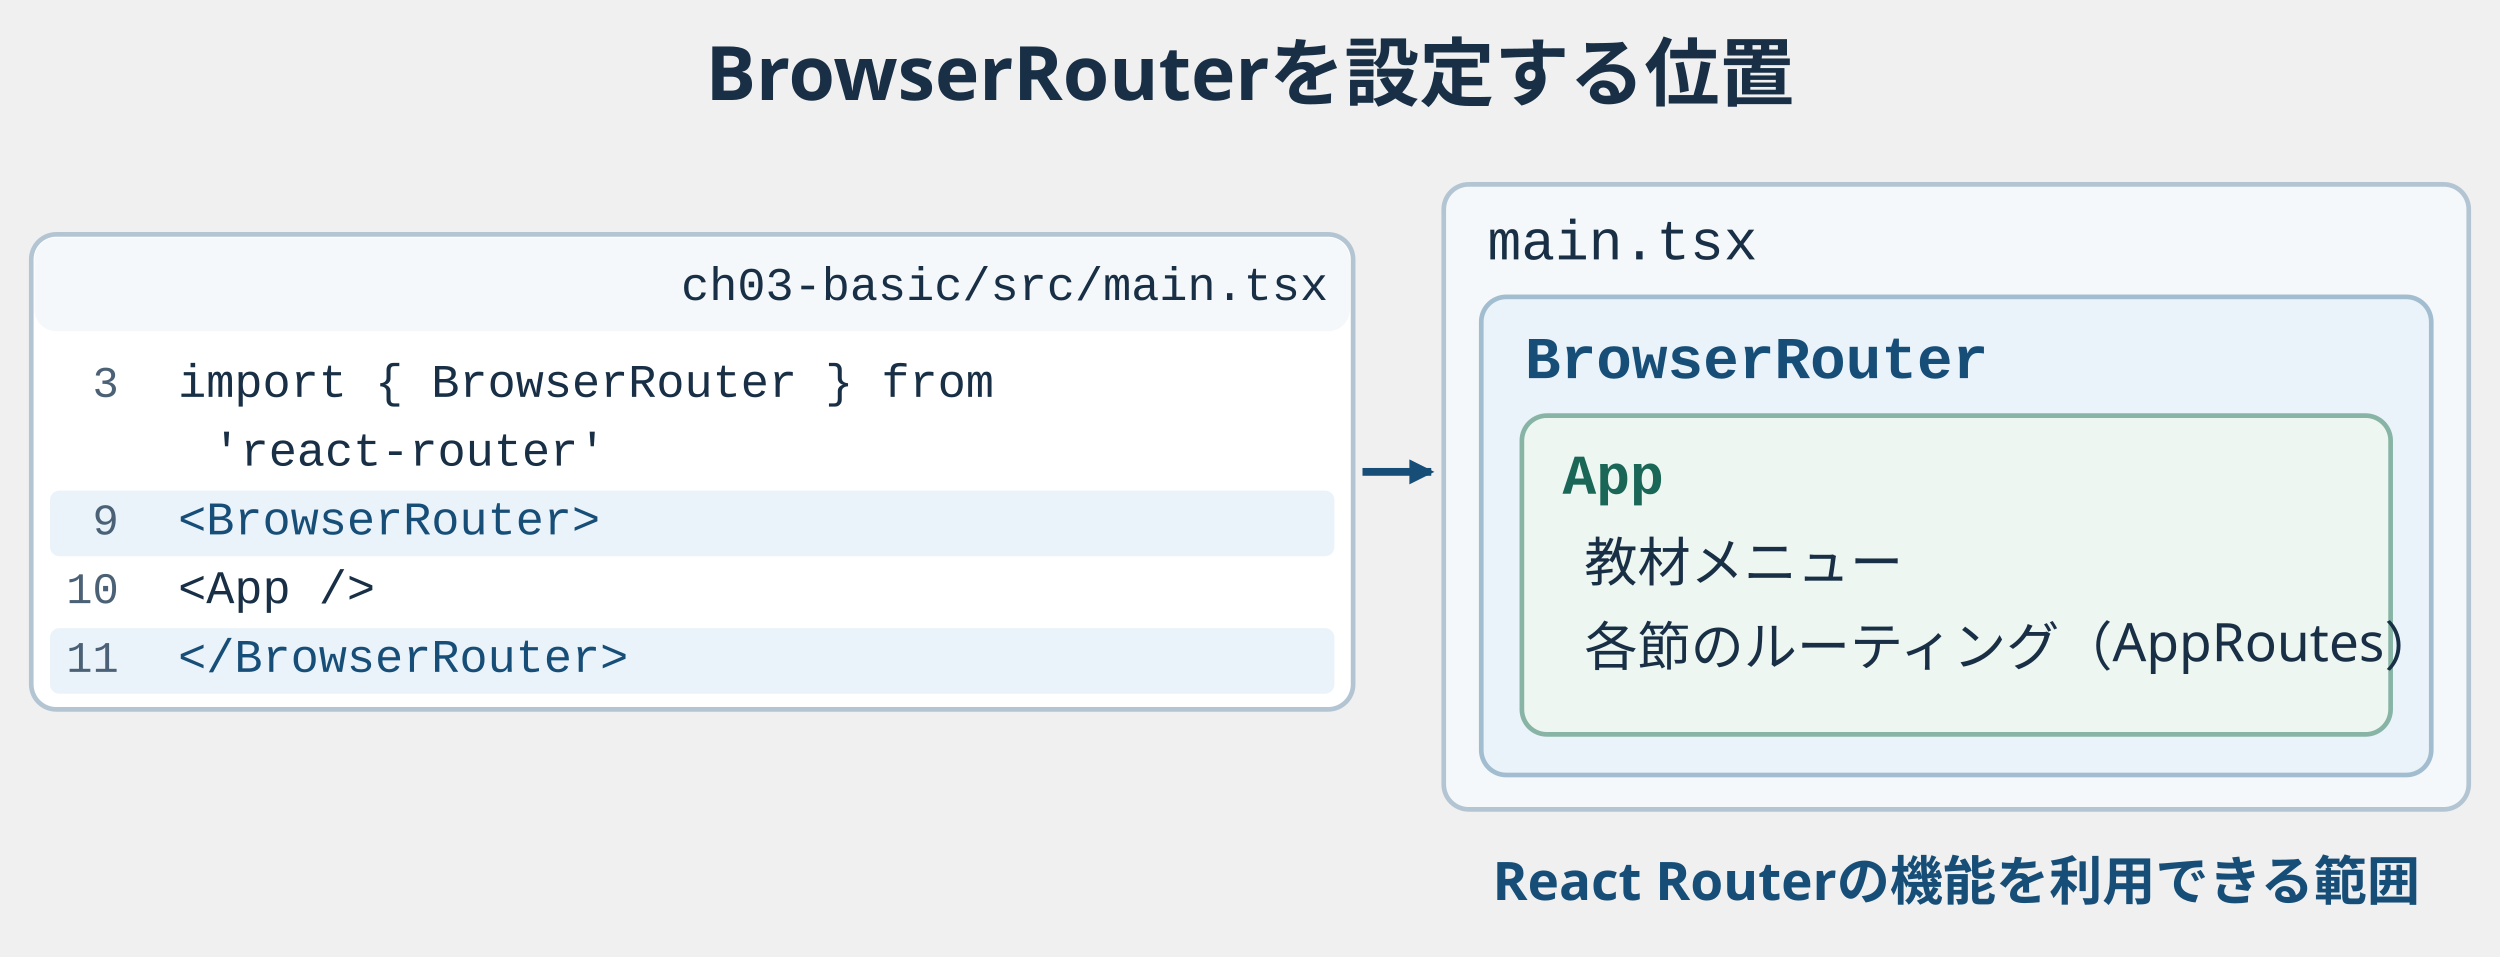
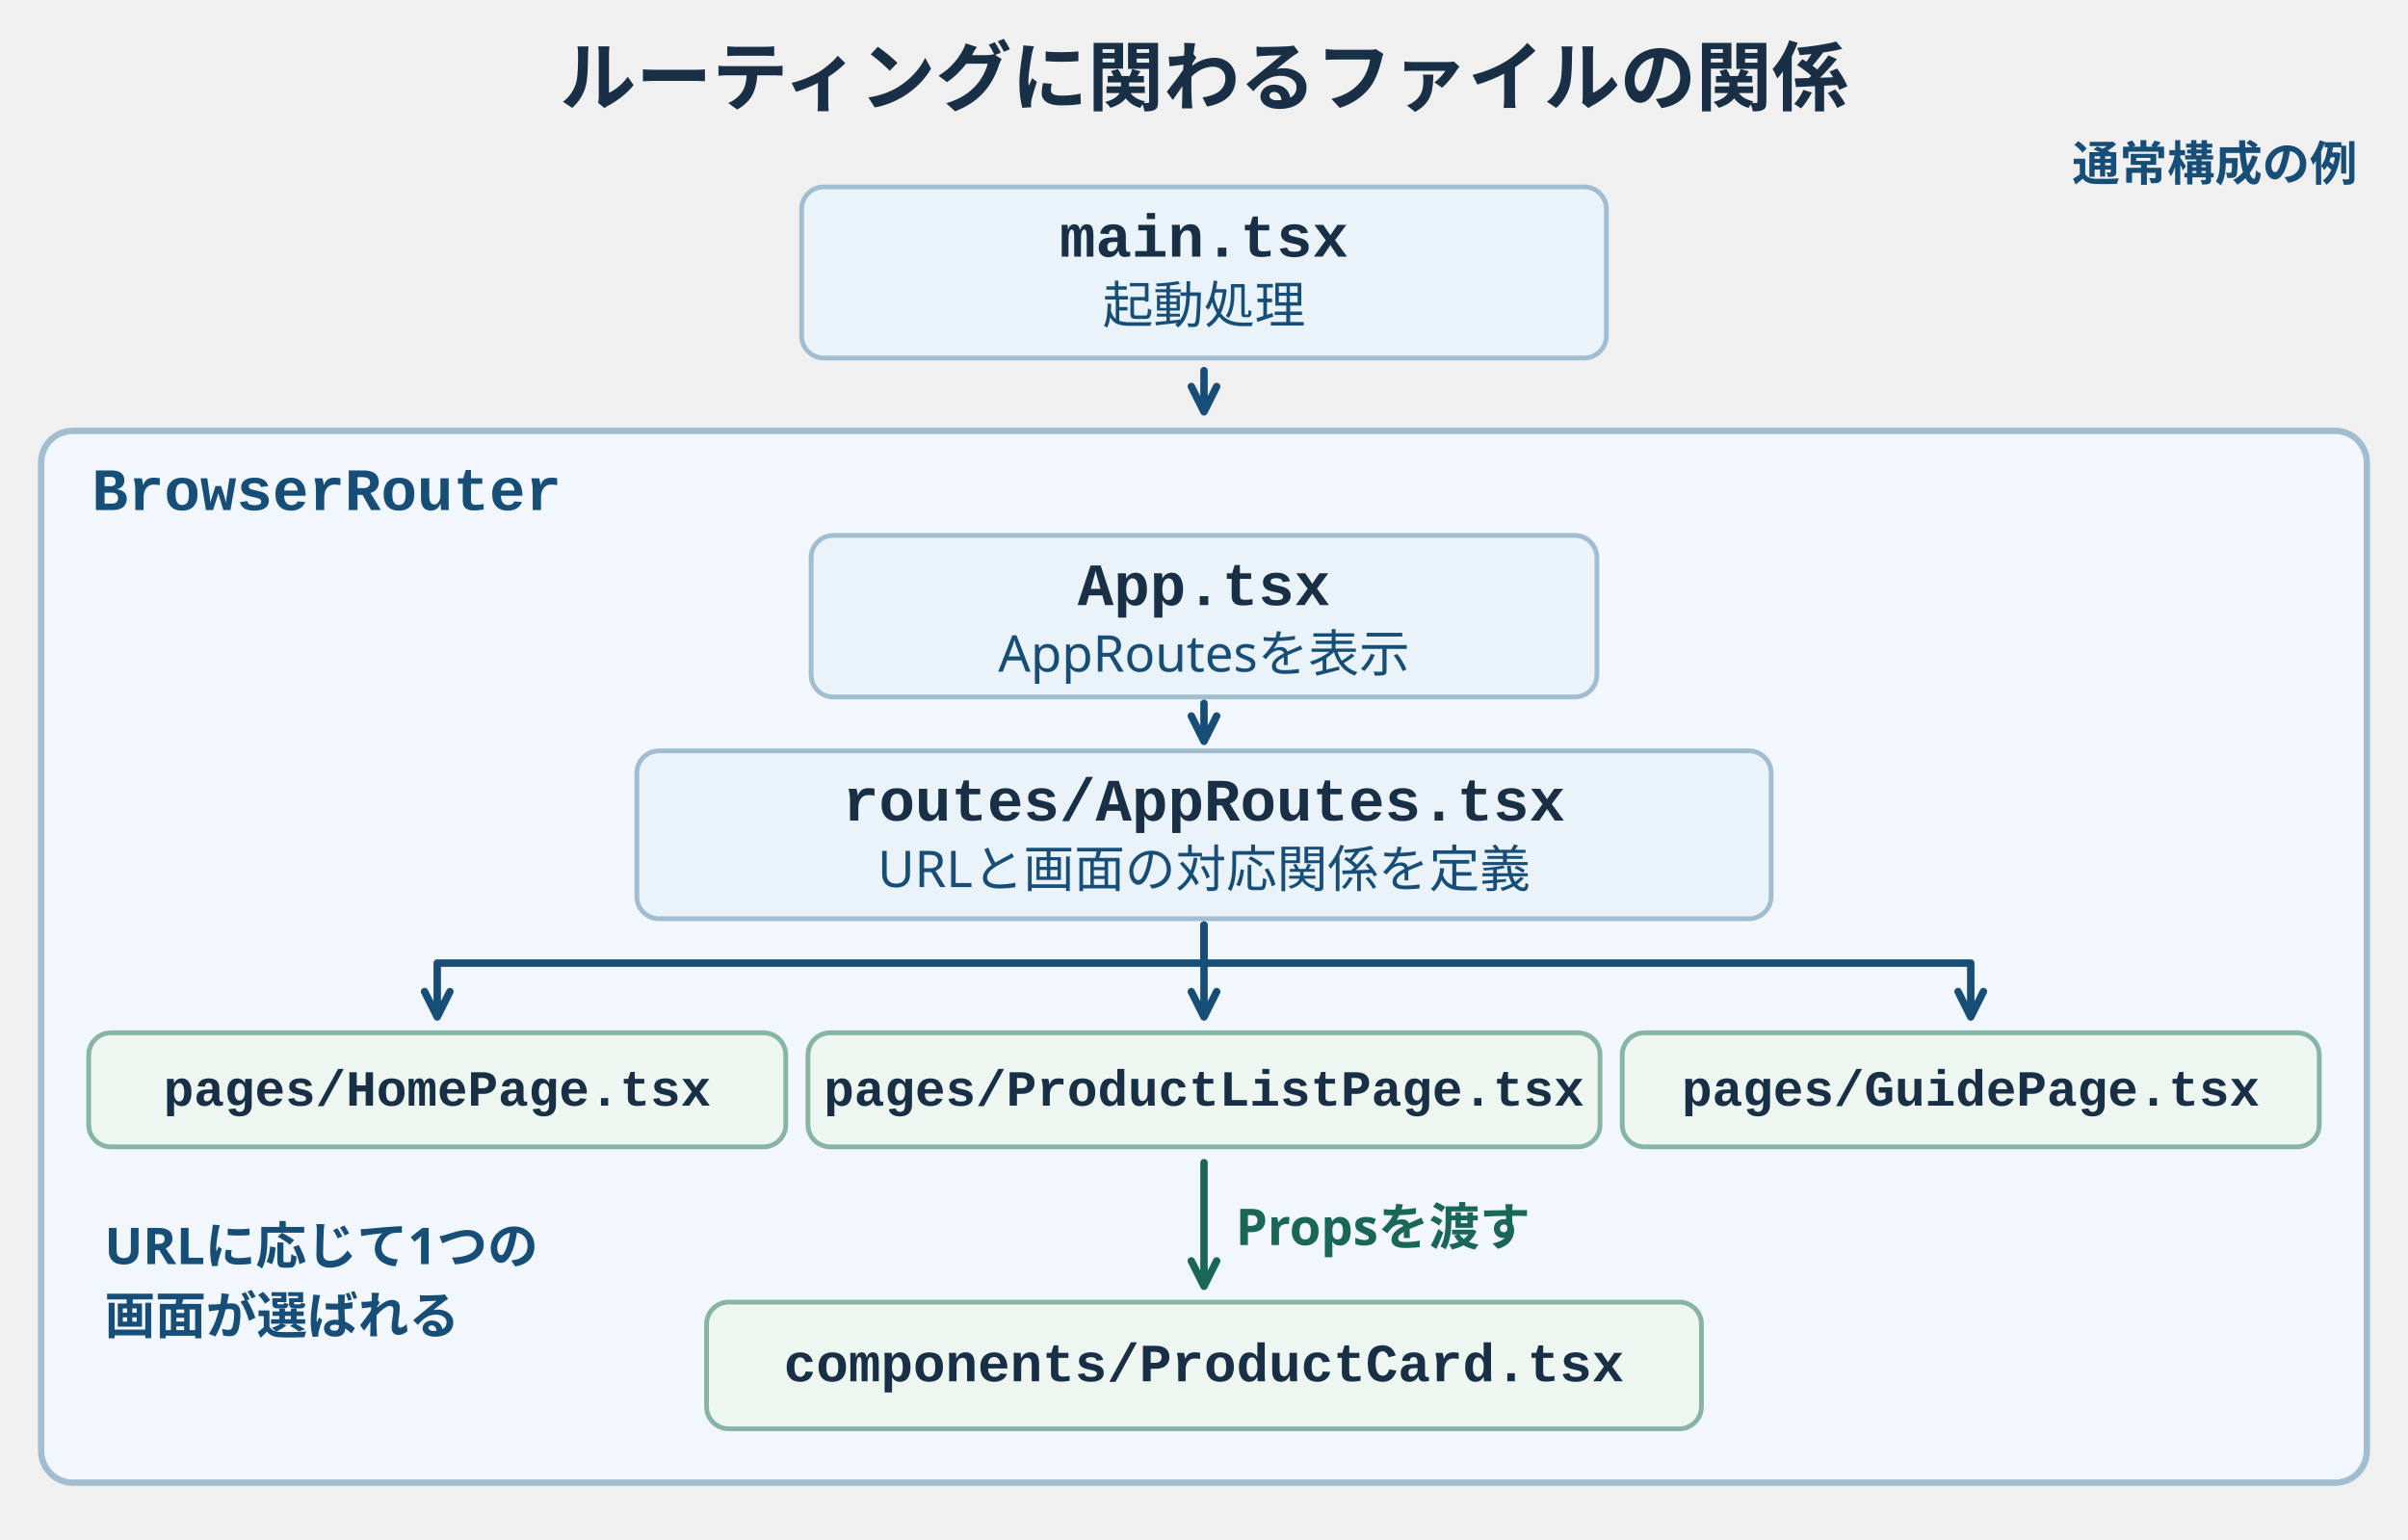
- <svg xmlns="http://www.w3.org/2000/svg" width="800" height="306" viewBox="0 0 800 306">
-   <defs>
-     <marker id="blue" markerWidth="9" markerHeight="9" refX="7" refY="4" orient="auto" markerUnits="userSpaceOnUse">
-       <path d="M0 0 L8 4 L0 8 Z" fill="#174e78" />
-     </marker>
-     <marker id="green" markerWidth="9" markerHeight="9" refX="7" refY="4" orient="auto" markerUnits="userSpaceOnUse">
-       <path d="M0 0 L8 4 L0 8 Z" fill="#1a6657" />
-     </marker>
-     <marker id="red" markerWidth="9" markerHeight="9" refX="7" refY="4" orient="auto" markerUnits="userSpaceOnUse">
-       <path d="M0 0 L8 4 L0 8 Z" fill="#a32431" />
-     </marker>
-   </defs>
-   <text x="400.0" y="32" font-family="Meiryo UI, MS PGothic, sans-serif" font-size="24" font-weight="bold" fill="#182f45" text-anchor="middle" xml:space="preserve">BrowserRouterを設定する位置</text>
-   <rect x="10" y="75" width="423" height="152" rx="8" fill="#ffffff" stroke="#b3c5d2" stroke-width="1.5" />
-   <rect x="11" y="76" width="421" height="30" rx="7" fill="#f5f8fa" stroke="none" stroke-width="1.5" />
-   <text x="425" y="96" font-family="Courier New, Meiryo UI, monospace" font-size="15" font-weight="normal" fill="#182f45" text-anchor="end" xml:space="preserve">ch03-basic/src/main.tsx</text>
-   <text x="38" y="127" font-family="Courier New, Meiryo UI, monospace" font-size="14" font-weight="normal" fill="#4b6176" text-anchor="end" xml:space="preserve">3</text>
-   <text x="57" y="127" font-family="Courier New, Meiryo UI, monospace" font-size="15" font-weight="normal" fill="#182f45" text-anchor="start" xml:space="preserve">import { BrowserRouter } from</text>
-   <text x="68" y="149" font-family="Courier New, Meiryo UI, monospace" font-size="15" font-weight="normal" fill="#182f45" text-anchor="start" xml:space="preserve">'react-router'</text>
-   <rect x="16" y="157" width="411" height="21" rx="3" fill="#eaf3fa" stroke="none" stroke-width="1.5" />
-   <text x="38" y="171" font-family="Courier New, Meiryo UI, monospace" font-size="14" font-weight="normal" fill="#4b6176" text-anchor="end" xml:space="preserve">9</text>
-   <text x="57" y="171" font-family="Courier New, Meiryo UI, monospace" font-size="15" font-weight="normal" fill="#174e78" text-anchor="start" xml:space="preserve">&lt;BrowserRouter&gt;</text>
-   <text x="38" y="193" font-family="Courier New, Meiryo UI, monospace" font-size="14" font-weight="normal" fill="#4b6176" text-anchor="end" xml:space="preserve">10</text>
-   <text x="57" y="193" font-family="Courier New, Meiryo UI, monospace" font-size="15" font-weight="normal" fill="#182f45" text-anchor="start" xml:space="preserve">&lt;App /&gt;</text>
-   <rect x="16" y="201" width="411" height="21" rx="3" fill="#eaf3fa" stroke="none" stroke-width="1.5" />
-   <text x="38" y="215" font-family="Courier New, Meiryo UI, monospace" font-size="14" font-weight="normal" fill="#4b6176" text-anchor="end" xml:space="preserve">11</text>
-   <text x="57" y="215" font-family="Courier New, Meiryo UI, monospace" font-size="15" font-weight="normal" fill="#174e78" text-anchor="start" xml:space="preserve">&lt;/BrowserRouter&gt;</text>
-   <polyline points="436,151 458,151" fill="none" stroke="#174e78" stroke-width="2.5" marker-end="url(#blue)" />
-   <rect x="462" y="59" width="328" height="200" rx="8" fill="#f5f8fa" stroke="#b3c5d2" stroke-width="1.5" />
-   <text x="476" y="83" font-family="Courier New, Meiryo UI, monospace" font-size="18" font-weight="normal" fill="#182f45" text-anchor="start" xml:space="preserve">main.tsx</text>
-   <rect x="474" y="95" width="304" height="153" rx="8" fill="#eaf3fa" stroke="#a1bdcf" stroke-width="1.5" />
-   <text x="488" y="121" font-family="Courier New, Meiryo UI, monospace" font-size="19" font-weight="bold" fill="#174e78" text-anchor="start" xml:space="preserve">BrowserRouter</text>
-   <rect x="487" y="133" width="278" height="102" rx="8" fill="#edf6f0" stroke="#87b4a4" stroke-width="1.5" />
-   <text x="500" y="158" font-family="Courier New, Meiryo UI, monospace" font-size="18" font-weight="bold" fill="#1a6657" text-anchor="start" xml:space="preserve">App</text>
-   <text x="507" y="186" font-family="Meiryo UI, MS PGothic, sans-serif" font-size="17" font-weight="normal" fill="#182f45" text-anchor="start" xml:space="preserve">教材メニュー</text>
-   <text x="507" y="213" font-family="Meiryo UI, MS PGothic, sans-serif" font-size="17" font-weight="normal" fill="#182f45" text-anchor="start" xml:space="preserve">各節のルーティング（AppRoutes）</text>
-   <text x="626" y="288" font-family="Meiryo UI, MS PGothic, sans-serif" font-size="17" font-weight="bold" fill="#174e78" text-anchor="middle" xml:space="preserve">React Routerの機能を利用できる範囲</text>
+ <svg xmlns="http://www.w3.org/2000/svg" width="760" height="486" viewBox="0 0 760 486" font-family="Meiryo UI, MS PGothic, sans-serif">
+   <text x="380" y="33" font-size="24" fill="#182f45" font-weight="700" text-anchor="middle">ルーティングに関わるファイルの関係</text>
+   <text x="744" y="57" font-size="15" fill="#174e78" font-weight="700" text-anchor="end">通常構成の例</text>
+   <rect x="253" y="59" width="254" height="54" rx="7" fill="#eaf3fa" stroke="#a1bdcf" stroke-width="1.5" />
+   <text x="380.0" y="81" font-size="19" fill="#182f45" font-weight="700" text-anchor="middle" font-family="Courier New, Meiryo UI, monospace">main.tsx</text>
+   <text x="380.0" y="102" font-size="16" fill="#174e78" font-weight="400" text-anchor="middle">起動処理</text>
+   <polyline points="380,117 380,130 376.0,122.0 380,130 384.0,122.0" fill="none" stroke="#174e78" stroke-width="2.35" stroke-linecap="round" stroke-linejoin="round" />
+   <rect x="13" y="136" width="734" height="332" rx="10" fill="#f1f7fc" stroke="#a1bdcf" stroke-width="2" />
+   <text x="29" y="161" font-size="19" fill="#174e78" font-weight="700" text-anchor="start" font-family="Courier New, Meiryo UI, monospace">BrowserRouter</text>
+   <rect x="256" y="169" width="248" height="51" rx="7" fill="#eaf3fa" stroke="#a1bdcf" stroke-width="1.5" />
+   <text x="380.0" y="191" font-size="19" fill="#182f45" font-weight="700" text-anchor="middle" font-family="Courier New, Meiryo UI, monospace">App.tsx</text>
+   <text x="380.0" y="212" font-size="16" fill="#174e78" font-weight="400" text-anchor="middle">AppRoutesを表示</text>
+   <polyline points="380,222 380,234 376.0,226.0 380,234 384.0,226.0" fill="none" stroke="#174e78" stroke-width="2.35" stroke-linecap="round" stroke-linejoin="round" />
+   <rect x="201" y="237" width="358" height="53" rx="7" fill="#eaf3fa" stroke="#a1bdcf" stroke-width="1.5" />
+   <text x="380.0" y="259" font-size="19" fill="#182f45" font-weight="700" text-anchor="middle" font-family="Courier New, Meiryo UI, monospace">routes/AppRoutes.tsx</text>
+   <text x="380.0" y="280" font-size="16" fill="#174e78" font-weight="400" text-anchor="middle">URLと画面の対応関係を定義</text>
+   <polyline points="380,292 380,304 138,304 138,321 134.0,313.0 138,321 142.0,313.0" fill="none" stroke="#174e78" stroke-width="2.35" stroke-linecap="round" stroke-linejoin="round" />
+   <polyline points="380,292 380,321 376.0,313.0 380,321 384.0,313.0" fill="none" stroke="#174e78" stroke-width="2.35" stroke-linecap="round" stroke-linejoin="round" />
+   <polyline points="380,304 622,304 622,321 618.0,313.0 622,321 626.0,313.0" fill="none" stroke="#174e78" stroke-width="2.35" stroke-linecap="round" stroke-linejoin="round" />
+   <rect x="28" y="326" width="220" height="36" rx="7" fill="#edf6f0" stroke="#87b4a4" stroke-width="1.5" />
+   <text x="138.0" y="349" font-size="16" fill="#182f45" font-weight="700" text-anchor="middle" font-family="Courier New, Meiryo UI, monospace">pages/HomePage.tsx</text>
+   <rect x="255" y="326" width="250" height="36" rx="7" fill="#edf6f0" stroke="#87b4a4" stroke-width="1.5" />
+   <text x="380.0" y="349" font-size="16" fill="#182f45" font-weight="700" text-anchor="middle" font-family="Courier New, Meiryo UI, monospace">pages/ProductListPage.tsx</text>
+   <rect x="512" y="326" width="220" height="36" rx="7" fill="#edf6f0" stroke="#87b4a4" stroke-width="1.5" />
+   <text x="622.0" y="349" font-size="16" fill="#182f45" font-weight="700" text-anchor="middle" font-family="Courier New, Meiryo UI, monospace">pages/GuidePage.tsx</text>
+   <text x="33" y="399" font-size="16" fill="#174e78" font-weight="700" text-anchor="start">URLに応じて1つの</text>
+   <text x="33" y="421" font-size="16" fill="#174e78" font-weight="700" text-anchor="start">画面が選ばれる</text>
+   <polyline points="380,367 380,406 376.0,398.0 380,406 384.0,398.0" fill="none" stroke="#1a6657" stroke-width="2.35" stroke-linecap="round" stroke-linejoin="round" />
+   <text x="390" y="393" font-size="16" fill="#1a6657" font-weight="700" text-anchor="start">Propsを渡す</text>
+   <rect x="223" y="411" width="314" height="40" rx="7" fill="#edf6f0" stroke="#87b4a4" stroke-width="1.5" />
+   <text x="380" y="436" font-size="17" fill="#182f45" font-weight="700" text-anchor="middle" font-family="Courier New, Meiryo UI, monospace">components/ProductCard.tsx</text>
</svg>
